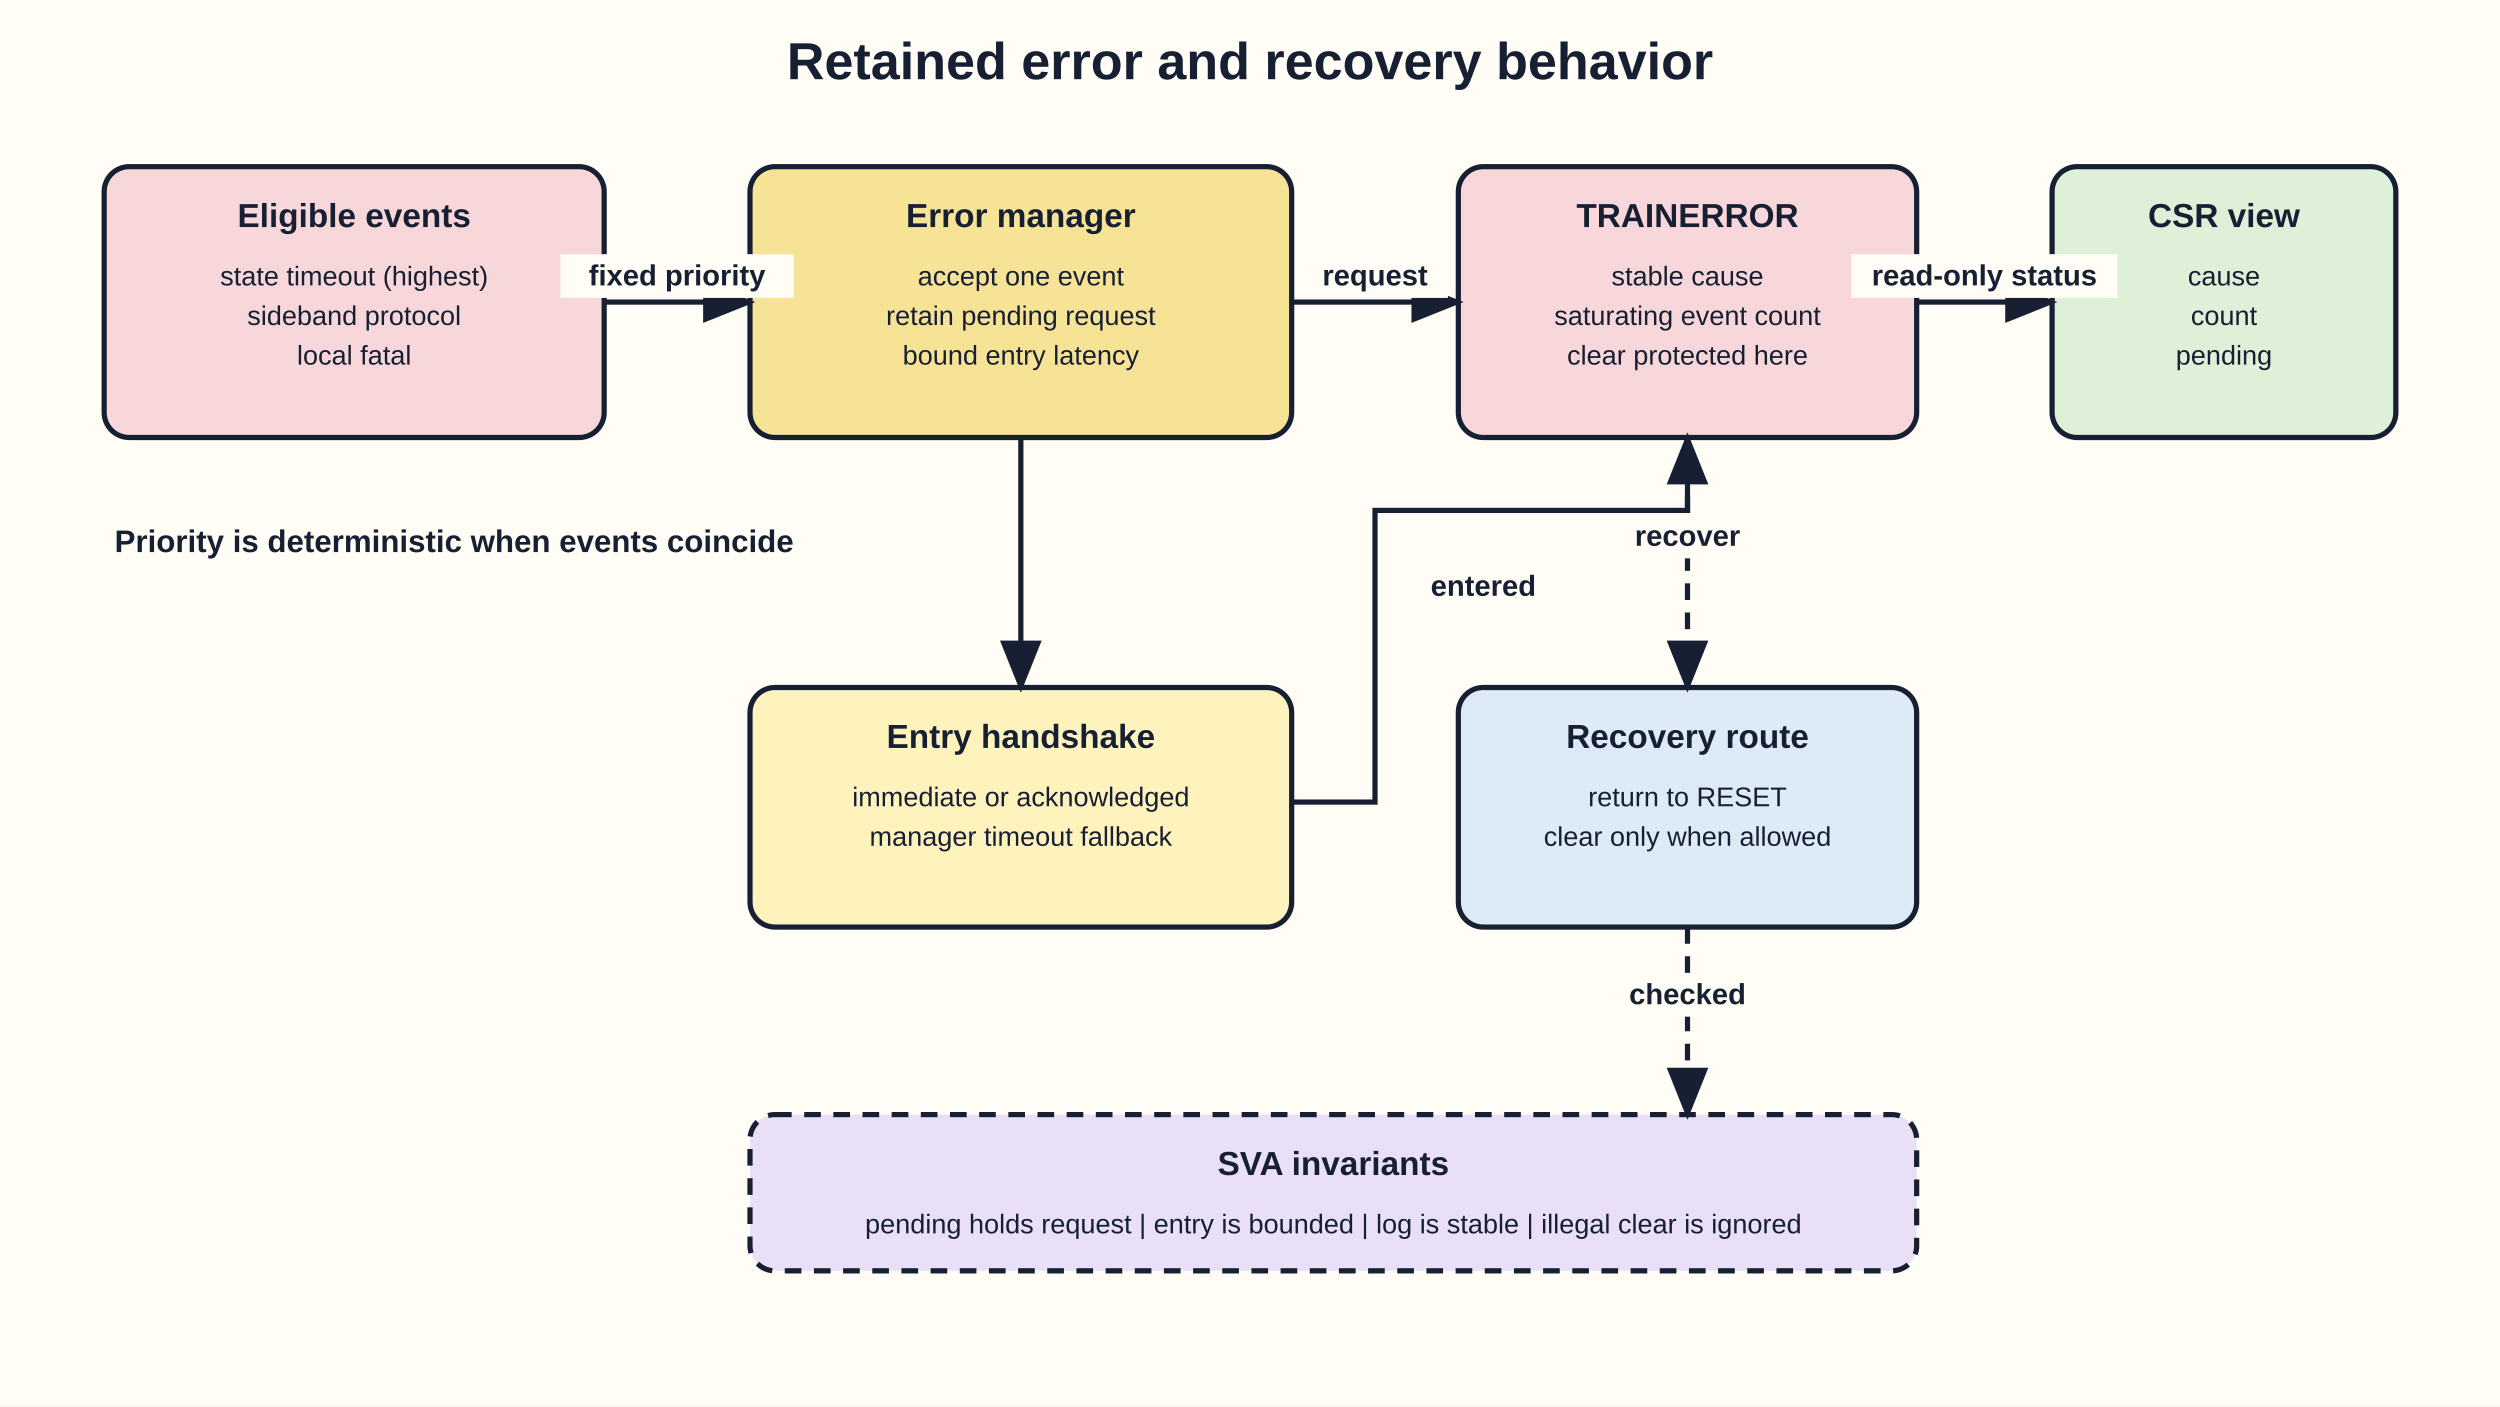
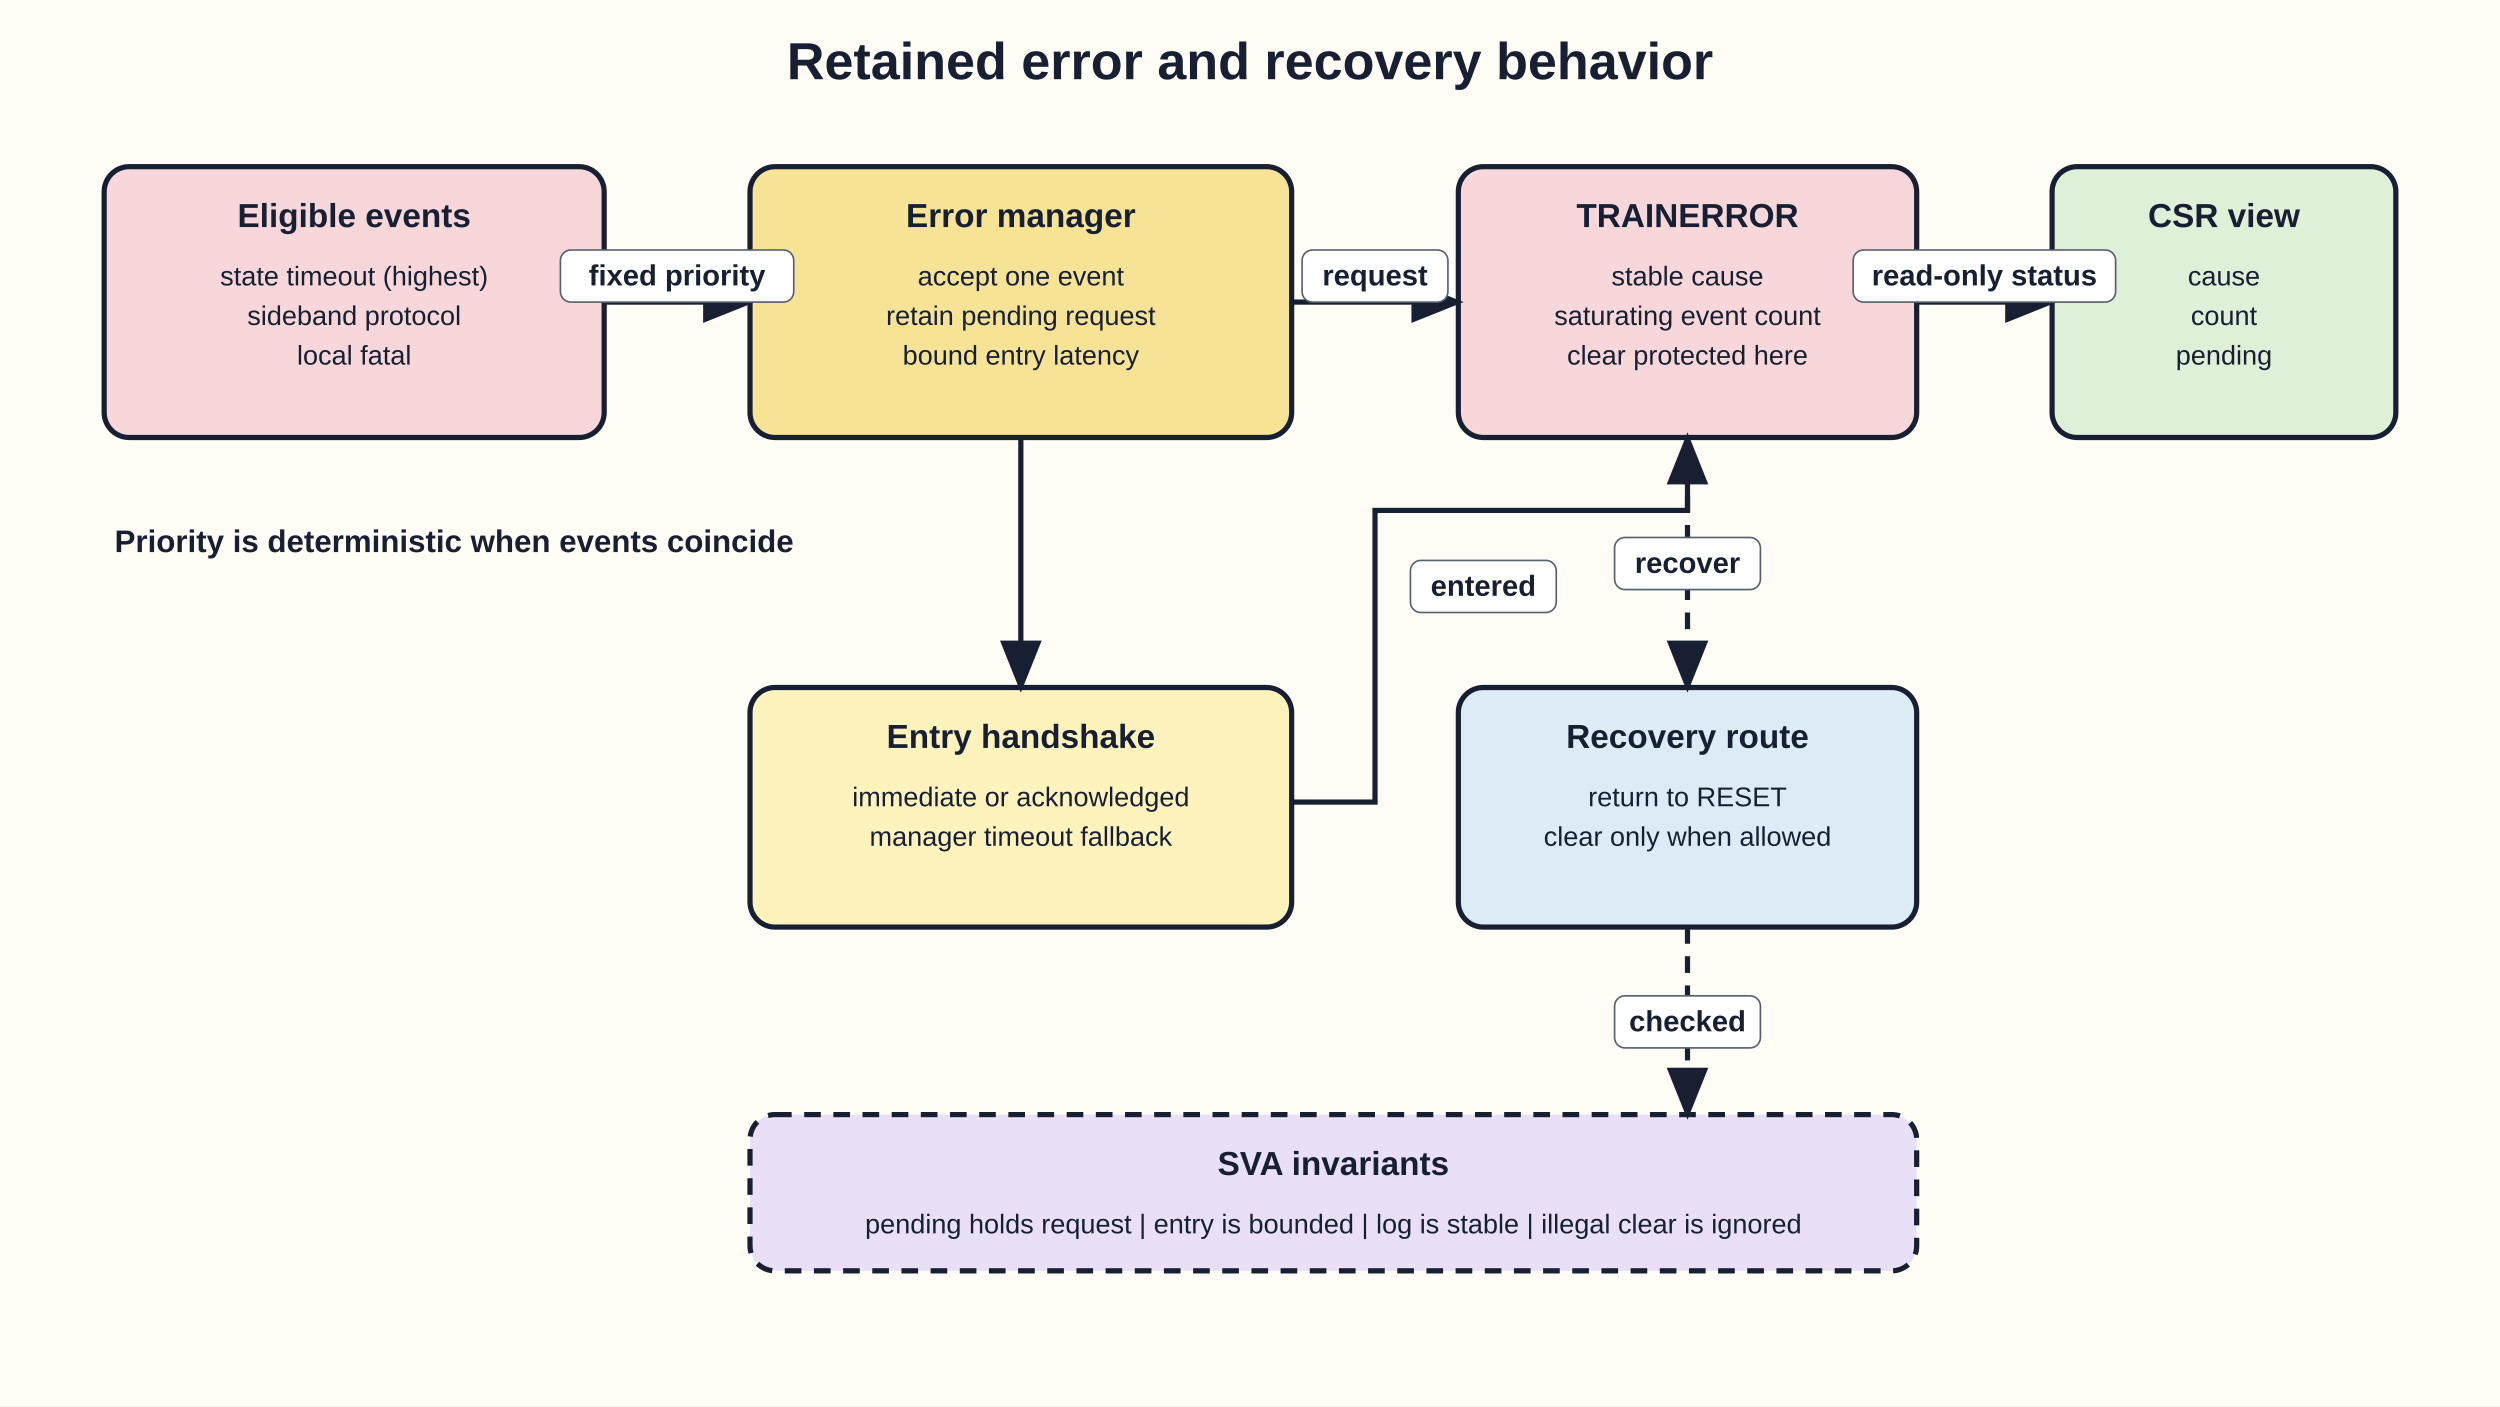
<svg xmlns="http://www.w3.org/2000/svg" width="1200" height="675" viewBox="0 0 1200 675">
  <defs>
    <marker id="arrow" markerWidth="10" markerHeight="8" refX="9" refY="4" orient="auto" markerUnits="strokeWidth">
      <path d="M0,0 L10,4 L0,8 Z" fill="#172033" />
    </marker>
  </defs>
  <rect width="1200" height="675" fill="#FFFDF5" />
  <text x="600.0" y="38" text-anchor="middle" font-family="Arial, Helvetica, sans-serif" font-size="25" font-weight="bold" fill="#172033">Retained error and recovery behavior</text>
  <rect x="50" y="80" width="240" height="130" rx="12" fill="#F8D7DA" stroke="#172033" stroke-width="2.5" />
  <text x="170.0" y="109" text-anchor="middle" font-family="Arial, Helvetica, sans-serif" font-size="16" font-weight="bold" fill="#172033">Eligible events</text>
  <text x="170.0" y="137" text-anchor="middle" font-family="Arial, Helvetica, sans-serif" font-size="13" font-weight="normal" fill="#172033">state timeout (highest)</text>
  <text x="170.0" y="156" text-anchor="middle" font-family="Arial, Helvetica, sans-serif" font-size="13" font-weight="normal" fill="#172033">sideband protocol</text>
  <text x="170.0" y="175" text-anchor="middle" font-family="Arial, Helvetica, sans-serif" font-size="13" font-weight="normal" fill="#172033">local fatal</text>
  <rect x="360" y="80" width="260" height="130" rx="12" fill="#F7E396" stroke="#172033" stroke-width="2.5" />
  <text x="490.0" y="109" text-anchor="middle" font-family="Arial, Helvetica, sans-serif" font-size="16" font-weight="bold" fill="#172033">Error manager</text>
  <text x="490.0" y="137" text-anchor="middle" font-family="Arial, Helvetica, sans-serif" font-size="13" font-weight="normal" fill="#172033">accept one event</text>
  <text x="490.0" y="156" text-anchor="middle" font-family="Arial, Helvetica, sans-serif" font-size="13" font-weight="normal" fill="#172033">retain pending request</text>
  <text x="490.0" y="175" text-anchor="middle" font-family="Arial, Helvetica, sans-serif" font-size="13" font-weight="normal" fill="#172033">bound entry latency</text>
  <rect x="700" y="80" width="220" height="130" rx="12" fill="#F8D7DA" stroke="#172033" stroke-width="2.5" />
  <text x="810.0" y="109" text-anchor="middle" font-family="Arial, Helvetica, sans-serif" font-size="16" font-weight="bold" fill="#172033">TRAINERROR</text>
  <text x="810.0" y="137" text-anchor="middle" font-family="Arial, Helvetica, sans-serif" font-size="13" font-weight="normal" fill="#172033">stable cause</text>
  <text x="810.0" y="156" text-anchor="middle" font-family="Arial, Helvetica, sans-serif" font-size="13" font-weight="normal" fill="#172033">saturating event count</text>
  <text x="810.0" y="175" text-anchor="middle" font-family="Arial, Helvetica, sans-serif" font-size="13" font-weight="normal" fill="#172033">clear protected here</text>
  <rect x="985" y="80" width="165" height="130" rx="12" fill="#DFF0D8" stroke="#172033" stroke-width="2.5" />
  <text x="1067.5" y="109" text-anchor="middle" font-family="Arial, Helvetica, sans-serif" font-size="16" font-weight="bold" fill="#172033">CSR view</text>
  <text x="1067.5" y="137" text-anchor="middle" font-family="Arial, Helvetica, sans-serif" font-size="13" font-weight="normal" fill="#172033">cause</text>
  <text x="1067.5" y="156" text-anchor="middle" font-family="Arial, Helvetica, sans-serif" font-size="13" font-weight="normal" fill="#172033">count</text>
  <text x="1067.5" y="175" text-anchor="middle" font-family="Arial, Helvetica, sans-serif" font-size="13" font-weight="normal" fill="#172033">pending</text>
  <rect x="360" y="330" width="260" height="115" rx="12" fill="#FFF3BD" stroke="#172033" stroke-width="2.5" />
  <text x="490.0" y="359" text-anchor="middle" font-family="Arial, Helvetica, sans-serif" font-size="16" font-weight="bold" fill="#172033">Entry handshake</text>
  <text x="490.0" y="387" text-anchor="middle" font-family="Arial, Helvetica, sans-serif" font-size="13" font-weight="normal" fill="#172033">immediate or acknowledged</text>
  <text x="490.0" y="406" text-anchor="middle" font-family="Arial, Helvetica, sans-serif" font-size="13" font-weight="normal" fill="#172033">manager timeout fallback</text>
  <rect x="700" y="330" width="220" height="115" rx="12" fill="#DDEBF7" stroke="#172033" stroke-width="2.5" />
  <text x="810.0" y="359" text-anchor="middle" font-family="Arial, Helvetica, sans-serif" font-size="16" font-weight="bold" fill="#172033">Recovery route</text>
  <text x="810.0" y="387" text-anchor="middle" font-family="Arial, Helvetica, sans-serif" font-size="13" font-weight="normal" fill="#172033">return to RESET</text>
  <text x="810.0" y="406" text-anchor="middle" font-family="Arial, Helvetica, sans-serif" font-size="13" font-weight="normal" fill="#172033">clear only when allowed</text>
  <rect x="360" y="535" width="560" height="75" rx="12" fill="#E9E0F7" stroke="#172033" stroke-width="2.5" stroke-dasharray="8 6" />
  <text x="640.0" y="564" text-anchor="middle" font-family="Arial, Helvetica, sans-serif" font-size="16" font-weight="bold" fill="#172033">SVA invariants</text>
  <text x="640.0" y="592" text-anchor="middle" font-family="Arial, Helvetica, sans-serif" font-size="13" font-weight="normal" fill="#172033">pending holds request  |  entry is bounded  |  log is stable  |  illegal clear is ignored</text>
  <path d="M 290 145 L 360 145" fill="none" stroke="#172033" stroke-width="2.5" marker-end="url(#arrow)" />
-   <rect x="269.0" y="122.0" width="112" height="21" fill="#FFFDF5" />
+   <rect x="269.0" y="120.0" width="112" height="25" rx="5" fill="#ffffff" stroke="#56616F" stroke-width="0.8" />
  <text x="325.0" y="137.0" text-anchor="middle" font-family="Arial, Helvetica, sans-serif" font-size="14" font-weight="bold" fill="#172033">fixed priority</text>
  <path d="M 620 145 L 700 145" fill="none" stroke="#172033" stroke-width="2.5" marker-end="url(#arrow)" />
-   <rect x="625.0" y="122.0" width="70" height="21" fill="#FFFDF5" />
+   <rect x="625.0" y="120.0" width="70" height="25" rx="5" fill="#ffffff" stroke="#56616F" stroke-width="0.8" />
  <text x="660.0" y="137.0" text-anchor="middle" font-family="Arial, Helvetica, sans-serif" font-size="14" font-weight="bold" fill="#172033">request</text>
  <path d="M 920 145 L 985 145" fill="none" stroke="#172033" stroke-width="2.5" marker-end="url(#arrow)" />
-   <rect x="888.5" y="122.0" width="128" height="21" fill="#FFFDF5" />
+   <rect x="889.5" y="120.0" width="126" height="25" rx="5" fill="#ffffff" stroke="#56616F" stroke-width="0.8" />
  <text x="952.5" y="137.0" text-anchor="middle" font-family="Arial, Helvetica, sans-serif" font-size="14" font-weight="bold" fill="#172033">read-only status</text>
  <path d="M 490 210 L 490 330" fill="none" stroke="#172033" stroke-width="2.5" marker-end="url(#arrow)" />
  <path d="M 620 385 L 660 385 L 660 245 L 810 245 L 810 210" fill="none" stroke="#172033" stroke-width="2.5" marker-end="url(#arrow)" />
-   <rect x="677.0" y="271.0" width="70" height="21" fill="#FFFDF5" />
+   <rect x="677.0" y="269.0" width="70" height="25" rx="5" fill="#ffffff" stroke="#56616F" stroke-width="0.8" />
  <text x="712.0" y="286.0" text-anchor="middle" font-family="Arial, Helvetica, sans-serif" font-size="14" font-weight="bold" fill="#172033">entered</text>
  <path d="M 810 210 L 810 330" fill="none" stroke="#172033" stroke-width="2.5" marker-end="url(#arrow)" stroke-dasharray="8 6" />
-   <rect x="775.0" y="247.0" width="70" height="21" fill="#FFFDF5" />
-   <text x="810.0" y="262.0" text-anchor="middle" font-family="Arial, Helvetica, sans-serif" font-size="14" font-weight="bold" fill="#172033">recover</text>
+   <rect x="775.0" y="258.0" width="70" height="25" rx="5" fill="#ffffff" stroke="#56616F" stroke-width="0.8" />
+   <text x="810.0" y="275.0" text-anchor="middle" font-family="Arial, Helvetica, sans-serif" font-size="14" font-weight="bold" fill="#172033">recover</text>
  <path d="M 810 445 L 810 535" fill="none" stroke="#172033" stroke-width="2.5" marker-end="url(#arrow)" stroke-dasharray="8 6" />
-   <rect x="775.0" y="467.0" width="70" height="21" fill="#FFFDF5" />
-   <text x="810.0" y="482.0" text-anchor="middle" font-family="Arial, Helvetica, sans-serif" font-size="14" font-weight="bold" fill="#172033">checked</text>
+   <rect x="775.0" y="478.0" width="70" height="25" rx="5" fill="#ffffff" stroke="#56616F" stroke-width="0.8" />
+   <text x="810.0" y="495.0" text-anchor="middle" font-family="Arial, Helvetica, sans-serif" font-size="14" font-weight="bold" fill="#172033">checked</text>
  <text x="55" y="265" text-anchor="start" font-family="Arial, Helvetica, sans-serif" font-size="15" font-weight="bold" fill="#172033">Priority is deterministic when events coincide</text>
</svg>
